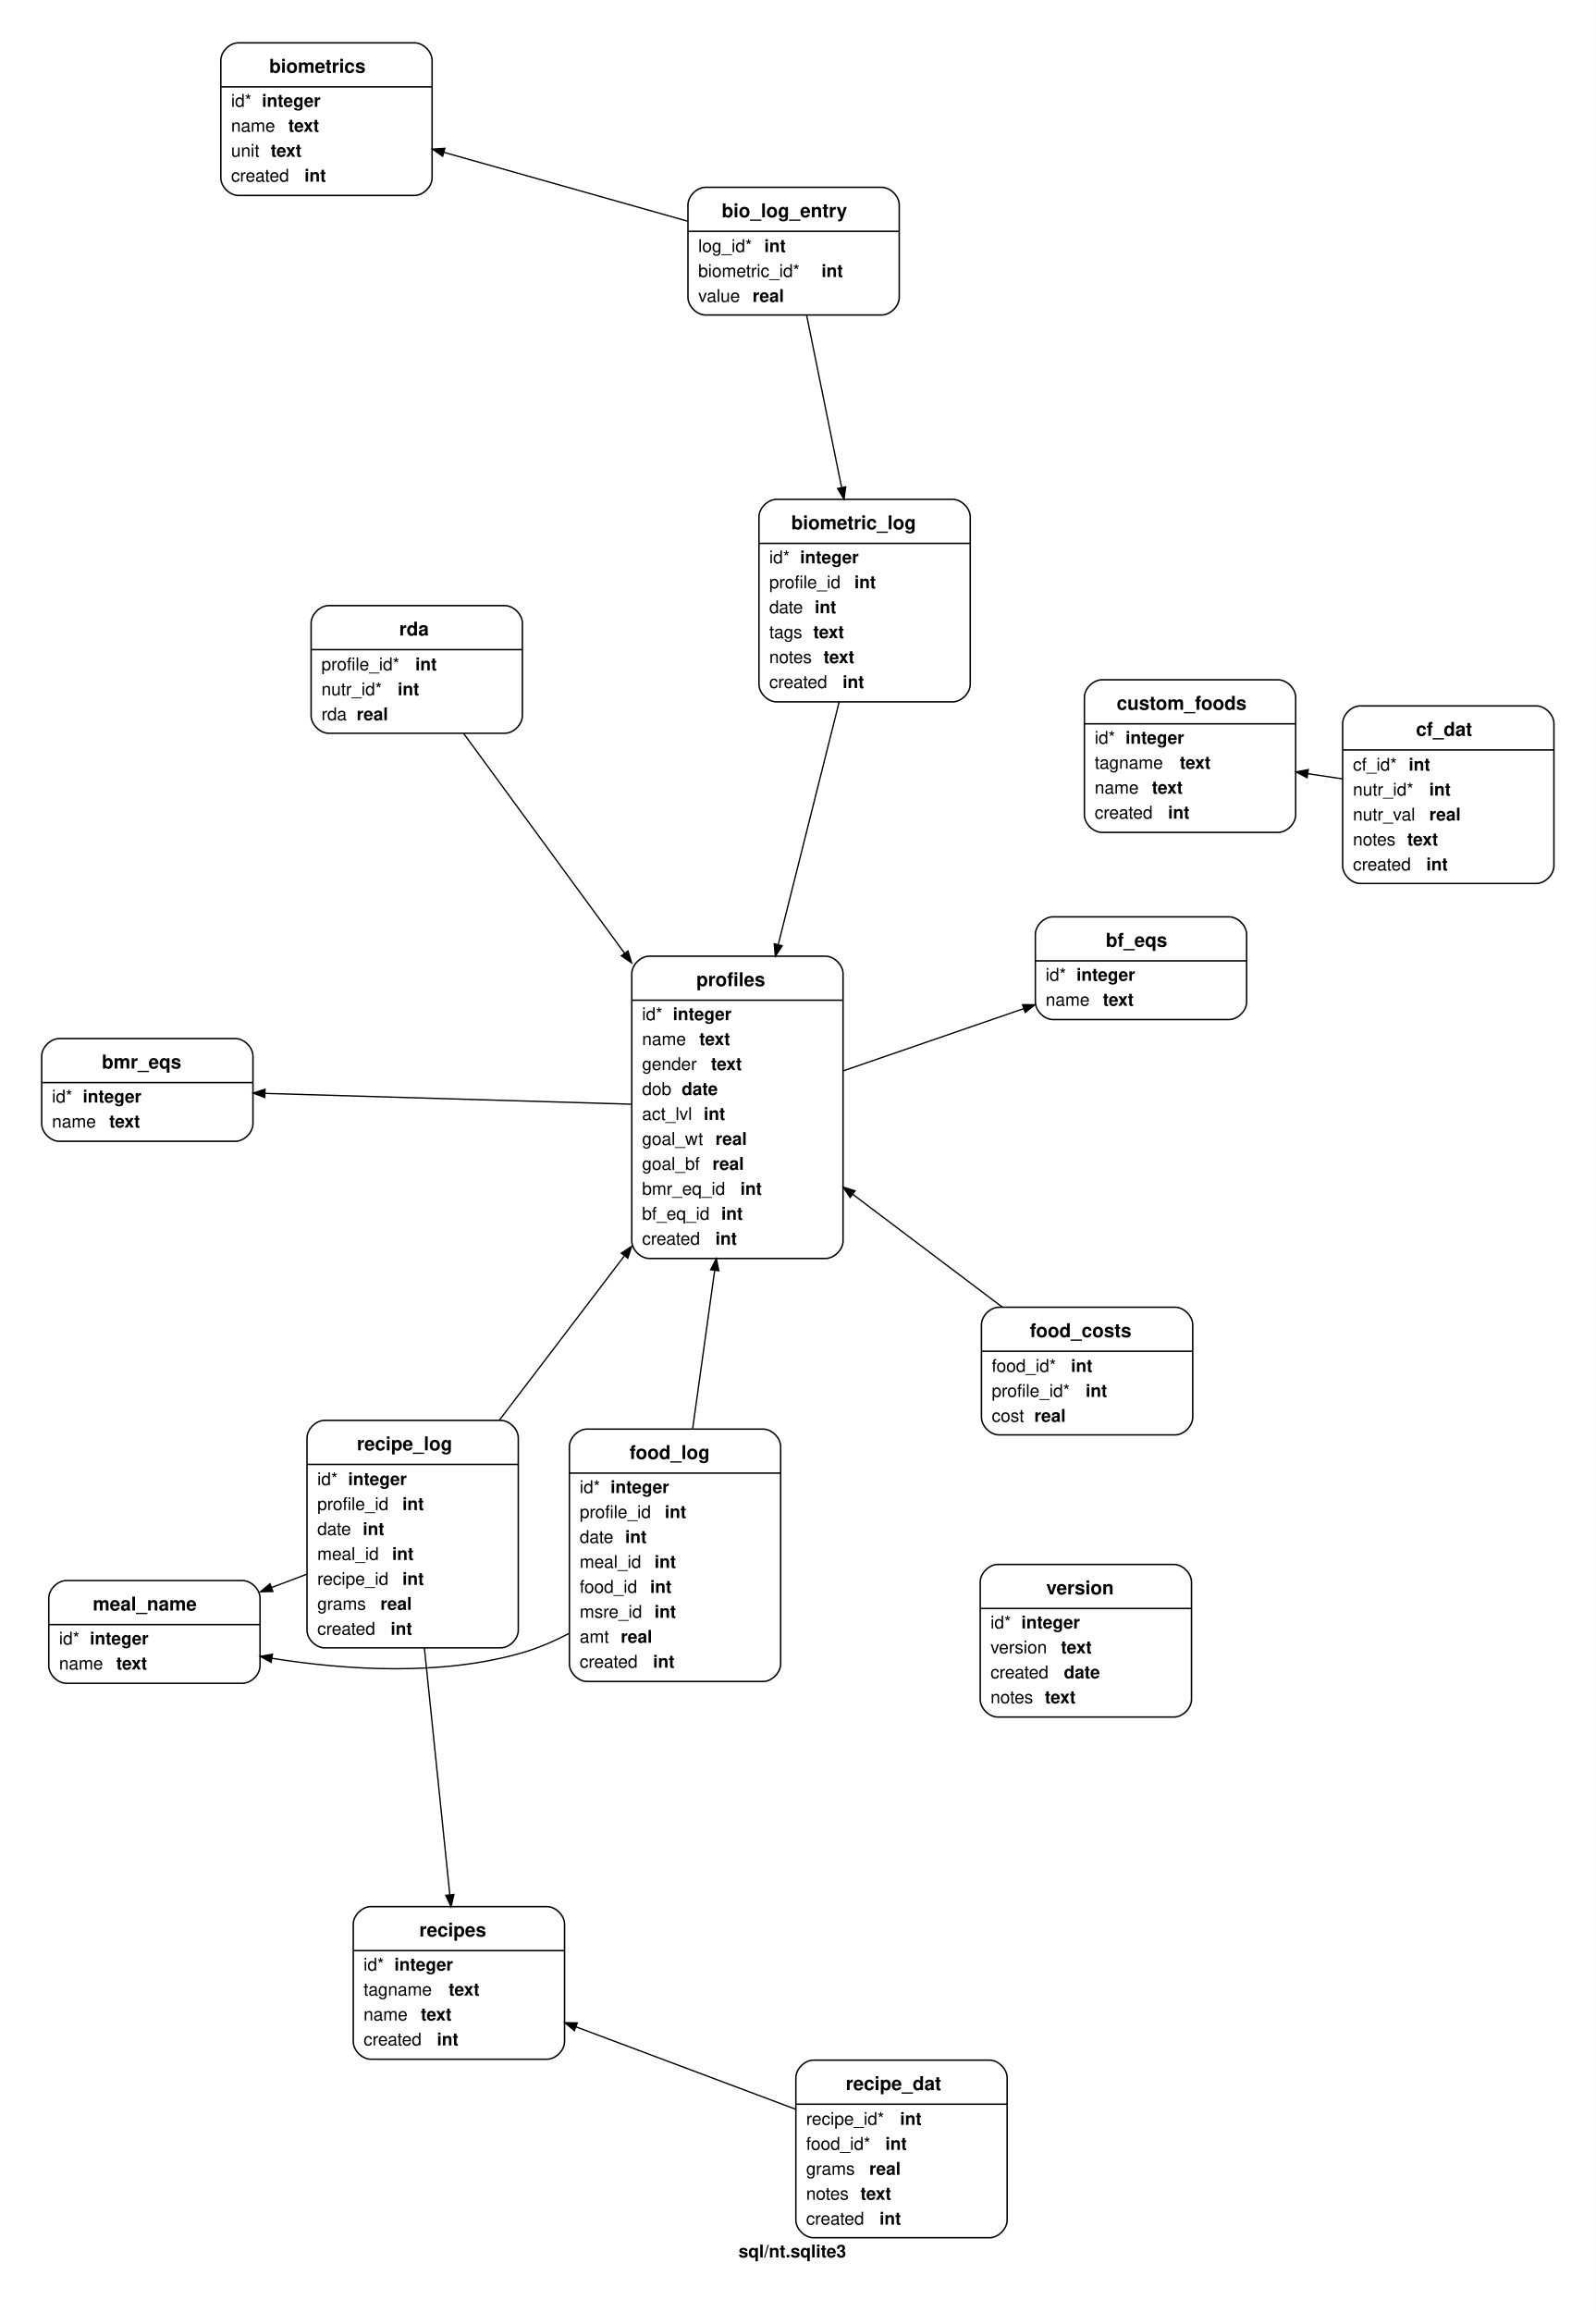
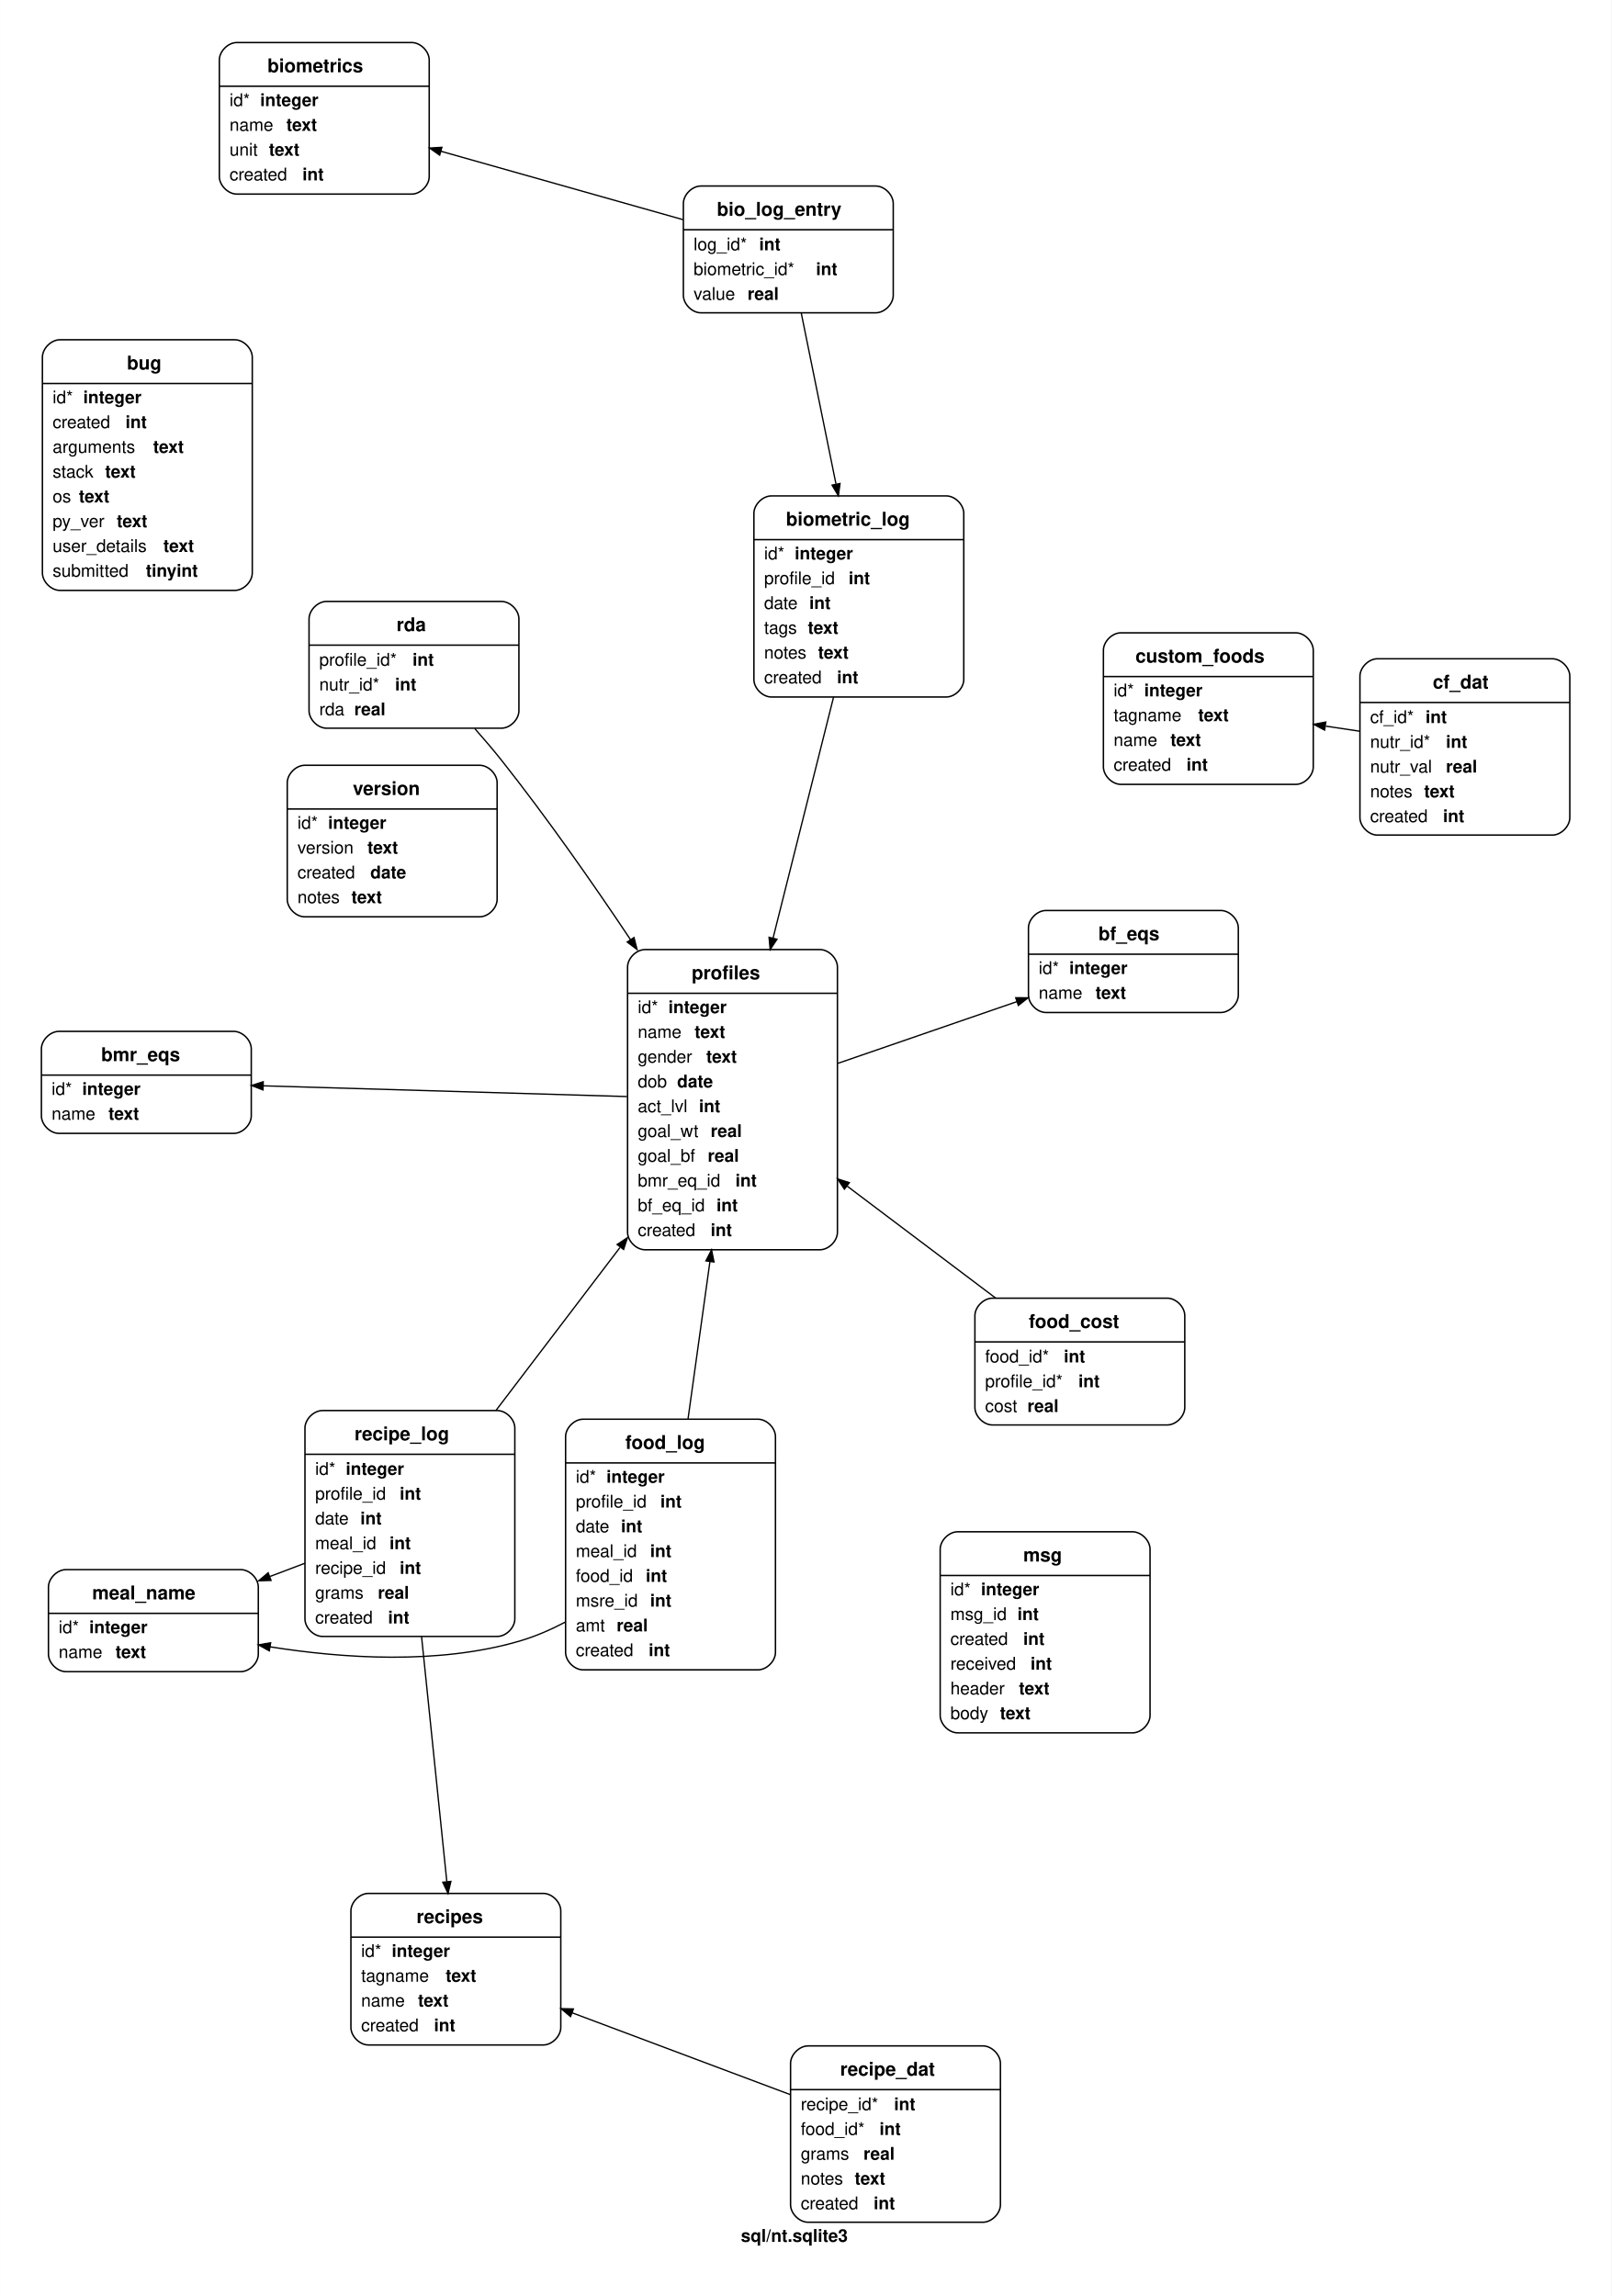
- <svg xmlns="http://www.w3.org/2000/svg" width="1088pt" height="1576pt" viewBox="0.00 0.00 1087.60 1575.60">
+ <svg xmlns="http://www.w3.org/2000/svg" width="1106pt" height="1576pt" viewBox="0.00 0.00 1105.60 1575.60">
  <g id="graph0" class="graph" transform="scale(1 1) rotate(0) translate(28.8 1525.8)">
-     <polygon fill="white" stroke="transparent" points="-28.8,49.8 -28.8,-1525.8 1058.8,-1525.8 1058.8,49.8 -28.8,49.8" />
-     <text text-anchor="start" x="474.5" y="12.6" font-family="Helvetica,sans-Serif" font-weight="bold" font-size="12.00">sql/nt.sqlite3</text>
+     <polygon fill="white" stroke="transparent" points="-28.8,49.8 -28.8,-1525.8 1076.8,-1525.8 1076.8,49.8 -28.8,49.8" />
+     <text text-anchor="start" x="479.5" y="12.6" font-family="Helvetica,sans-Serif" font-weight="bold" font-size="12.00">sql/nt.sqlite3</text>
    <g id="node1" class="node">
-       <path fill="none" stroke="black" d="M651.24,-355.64C651.24,-355.64 771.24,-355.64 771.24,-355.64 777.24,-355.64 783.24,-361.64 783.24,-367.64 783.24,-367.64 783.24,-447.64 783.24,-447.64 783.24,-453.64 777.24,-459.64 771.24,-459.64 771.24,-459.64 651.24,-459.64 651.24,-459.64 645.24,-459.64 639.24,-453.64 639.24,-447.64 639.24,-447.64 639.24,-367.64 639.24,-367.64 639.24,-361.64 645.24,-355.64 651.24,-355.64" />
-       <text text-anchor="start" x="684.24" y="-439.24" font-family="Helvetica,sans-Serif" font-weight="bold" font-size="13.00">version</text>
-       <polyline fill="none" stroke="black" points="639.24,-429.64 783.24,-429.64 " />
-       <text text-anchor="start" x="646.24" y="-416.04" font-family="Helvetica,sans-Serif" font-size="12.00">id* </text>
-       <text text-anchor="start" x="667.24" y="-416.04" font-family="Helvetica,sans-Serif" font-weight="bold" font-size="12.00">integer</text>
-       <text text-anchor="start" x="646.24" y="-399.04" font-family="Helvetica,sans-Serif" font-size="12.00">version </text>
-       <text text-anchor="start" x="694.24" y="-399.04" font-family="Helvetica,sans-Serif" font-weight="bold" font-size="12.00">text</text>
-       <text text-anchor="start" x="646.24" y="-382.04" font-family="Helvetica,sans-Serif" font-size="12.00">created </text>
-       <text text-anchor="start" x="696.24" y="-382.04" font-family="Helvetica,sans-Serif" font-weight="bold" font-size="12.00">date</text>
-       <text text-anchor="start" x="646.24" y="-365.04" font-family="Helvetica,sans-Serif" font-size="12.00">notes </text>
-       <text text-anchor="start" x="683.24" y="-365.04" font-family="Helvetica,sans-Serif" font-weight="bold" font-size="12.00">text</text>
+       <path fill="none" stroke="black" d="M180.24,-896.64C180.24,-896.64 300.24,-896.64 300.24,-896.64 306.24,-896.64 312.24,-902.64 312.24,-908.64 312.24,-908.64 312.24,-988.64 312.24,-988.64 312.24,-994.64 306.24,-1000.64 300.24,-1000.64 300.24,-1000.64 180.24,-1000.64 180.24,-1000.64 174.24,-1000.64 168.24,-994.64 168.24,-988.64 168.24,-988.64 168.24,-908.64 168.24,-908.64 168.24,-902.64 174.24,-896.64 180.24,-896.64" />
+       <text text-anchor="start" x="213.24" y="-980.24" font-family="Helvetica,sans-Serif" font-weight="bold" font-size="13.00">version</text>
+       <polyline fill="none" stroke="black" points="168.24,-970.64 312.24,-970.64 " />
+       <text text-anchor="start" x="175.24" y="-957.04" font-family="Helvetica,sans-Serif" font-size="12.00">id* </text>
+       <text text-anchor="start" x="196.24" y="-957.04" font-family="Helvetica,sans-Serif" font-weight="bold" font-size="12.00">integer</text>
+       <text text-anchor="start" x="175.24" y="-940.04" font-family="Helvetica,sans-Serif" font-size="12.00">version </text>
+       <text text-anchor="start" x="223.24" y="-940.04" font-family="Helvetica,sans-Serif" font-weight="bold" font-size="12.00">text</text>
+       <text text-anchor="start" x="175.24" y="-923.04" font-family="Helvetica,sans-Serif" font-size="12.00">created </text>
+       <text text-anchor="start" x="225.24" y="-923.04" font-family="Helvetica,sans-Serif" font-weight="bold" font-size="12.00">date</text>
+       <text text-anchor="start" x="175.24" y="-906.04" font-family="Helvetica,sans-Serif" font-size="12.00">notes </text>
+       <text text-anchor="start" x="212.24" y="-906.04" font-family="Helvetica,sans-Serif" font-weight="bold" font-size="12.00">text</text>
    </g>
    <g id="node2" class="node">
      <path fill="none" stroke="black" d="M11.55,-748.03C11.55,-748.03 131.55,-748.03 131.55,-748.03 137.55,-748.03 143.55,-754.03 143.55,-760.03 143.55,-760.03 143.55,-806.03 143.55,-806.03 143.55,-812.03 137.55,-818.03 131.55,-818.03 131.55,-818.03 11.55,-818.03 11.55,-818.03 5.55,-818.03 -0.45,-812.03 -0.45,-806.03 -0.45,-806.03 -0.45,-760.03 -0.45,-760.03 -0.45,-754.03 5.55,-748.03 11.55,-748.03" />
      <text text-anchor="start" x="40.55" y="-797.63" font-family="Helvetica,sans-Serif" font-weight="bold" font-size="13.00">bmr_eqs</text>
      <polyline fill="none" stroke="black" points="-0.45,-788.03 143.55,-788.03 " />
      <text text-anchor="start" x="6.55" y="-774.43" font-family="Helvetica,sans-Serif" font-size="12.00">id* </text>
      <text text-anchor="start" x="27.55" y="-774.43" font-family="Helvetica,sans-Serif" font-weight="bold" font-size="12.00">integer</text>
      <text text-anchor="start" x="6.55" y="-757.43" font-family="Helvetica,sans-Serif" font-size="12.00">name </text>
      <text text-anchor="start" x="45.55" y="-757.43" font-family="Helvetica,sans-Serif" font-weight="bold" font-size="12.00">text</text>
    </g>
    <g id="node3" class="node">
      <path fill="none" stroke="black" d="M688.81,-830.99C688.81,-830.99 808.81,-830.99 808.81,-830.99 814.81,-830.99 820.81,-836.99 820.81,-842.99 820.81,-842.99 820.81,-888.99 820.81,-888.99 820.81,-894.99 814.81,-900.99 808.81,-900.99 808.81,-900.99 688.81,-900.99 688.81,-900.99 682.81,-900.99 676.81,-894.99 676.81,-888.99 676.81,-888.99 676.81,-842.99 676.81,-842.99 676.81,-836.99 682.81,-830.99 688.81,-830.99" />
      <text text-anchor="start" x="724.81" y="-880.59" font-family="Helvetica,sans-Serif" font-weight="bold" font-size="13.00">bf_eqs</text>
      <polyline fill="none" stroke="black" points="676.81,-870.99 820.81,-870.99 " />
      <text text-anchor="start" x="683.81" y="-857.39" font-family="Helvetica,sans-Serif" font-size="12.00">id* </text>
      <text text-anchor="start" x="704.81" y="-857.39" font-family="Helvetica,sans-Serif" font-weight="bold" font-size="12.00">integer</text>
      <text text-anchor="start" x="683.81" y="-840.39" font-family="Helvetica,sans-Serif" font-size="12.00">name </text>
      <text text-anchor="start" x="722.81" y="-840.39" font-family="Helvetica,sans-Serif" font-weight="bold" font-size="12.00">text</text>
    </g>
    <g id="node4" class="node">
      <path fill="none" stroke="black" d="M413.74,-668.17C413.74,-668.17 533.74,-668.17 533.74,-668.17 539.74,-668.17 545.74,-674.17 545.74,-680.17 545.74,-680.17 545.74,-862.17 545.74,-862.17 545.74,-868.17 539.74,-874.17 533.74,-874.17 533.74,-874.17 413.74,-874.17 413.74,-874.17 407.74,-874.17 401.74,-868.17 401.74,-862.17 401.74,-862.17 401.74,-680.17 401.74,-680.17 401.74,-674.17 407.74,-668.17 413.74,-668.17" />
      <text text-anchor="start" x="445.74" y="-853.77" font-family="Helvetica,sans-Serif" font-weight="bold" font-size="13.00">profiles</text>
      <polyline fill="none" stroke="black" points="401.74,-844.17 545.74,-844.17 " />
      <text text-anchor="start" x="408.74" y="-830.57" font-family="Helvetica,sans-Serif" font-size="12.00">id* </text>
      <text text-anchor="start" x="429.74" y="-830.57" font-family="Helvetica,sans-Serif" font-weight="bold" font-size="12.00">integer</text>
      <text text-anchor="start" x="408.74" y="-813.57" font-family="Helvetica,sans-Serif" font-size="12.00">name </text>
      <text text-anchor="start" x="447.74" y="-813.57" font-family="Helvetica,sans-Serif" font-weight="bold" font-size="12.00">text</text>
      <text text-anchor="start" x="408.74" y="-796.57" font-family="Helvetica,sans-Serif" font-size="12.00">gender </text>
      <text text-anchor="start" x="455.74" y="-796.57" font-family="Helvetica,sans-Serif" font-weight="bold" font-size="12.00">text</text>
      <text text-anchor="start" x="408.74" y="-779.57" font-family="Helvetica,sans-Serif" font-size="12.00">dob </text>
      <text text-anchor="start" x="435.74" y="-779.57" font-family="Helvetica,sans-Serif" font-weight="bold" font-size="12.00">date</text>
      <text text-anchor="start" x="408.74" y="-762.57" font-family="Helvetica,sans-Serif" font-size="12.00">act_lvl </text>
      <text text-anchor="start" x="450.74" y="-762.57" font-family="Helvetica,sans-Serif" font-weight="bold" font-size="12.00">int</text>
      <text text-anchor="start" x="408.74" y="-745.57" font-family="Helvetica,sans-Serif" font-size="12.00">goal_wt </text>
      <text text-anchor="start" x="458.74" y="-745.57" font-family="Helvetica,sans-Serif" font-weight="bold" font-size="12.00">real</text>
      <text text-anchor="start" x="408.74" y="-728.57" font-family="Helvetica,sans-Serif" font-size="12.00">goal_bf </text>
      <text text-anchor="start" x="456.74" y="-728.57" font-family="Helvetica,sans-Serif" font-weight="bold" font-size="12.00">real</text>
      <text text-anchor="start" x="408.74" y="-711.57" font-family="Helvetica,sans-Serif" font-size="12.00">bmr_eq_id </text>
      <text text-anchor="start" x="475.74" y="-711.57" font-family="Helvetica,sans-Serif" font-weight="bold" font-size="12.00">int</text>
      <text text-anchor="start" x="408.74" y="-694.57" font-family="Helvetica,sans-Serif" font-size="12.00">bf_eq_id </text>
      <text text-anchor="start" x="462.74" y="-694.57" font-family="Helvetica,sans-Serif" font-weight="bold" font-size="12.00">int</text>
      <text text-anchor="start" x="408.74" y="-677.57" font-family="Helvetica,sans-Serif" font-size="12.00">created </text>
      <text text-anchor="start" x="458.74" y="-677.57" font-family="Helvetica,sans-Serif" font-weight="bold" font-size="12.00">int</text>
    </g>
    <g id="edge2" class="edge">
      <path fill="none" stroke="black" stroke-width="0.9" d="M401.37,-773.3C331.14,-775.37 224.78,-778.51 151.95,-780.66" />
      <polygon fill="black" stroke="black" stroke-width="0.9" points="151.59,-777.86 143.68,-780.9 151.76,-783.46 151.59,-777.86" />
    </g>
    <g id="edge1" class="edge">
      <path fill="none" stroke="black" stroke-width="0.9" d="M546.01,-796.08C583.76,-809.1 630.06,-825.06 668.88,-838.44" />
      <polygon fill="black" stroke="black" stroke-width="0.9" points="668.07,-841.12 676.54,-841.08 669.89,-835.83 668.07,-841.12" />
    </g>
    <g id="node5" class="node">
      <path fill="none" stroke="black" d="M133.64,-1392.61C133.64,-1392.61 253.64,-1392.61 253.64,-1392.61 259.64,-1392.61 265.64,-1398.61 265.64,-1404.61 265.64,-1404.61 265.64,-1484.61 265.64,-1484.61 265.64,-1490.61 259.64,-1496.61 253.64,-1496.61 253.64,-1496.61 133.64,-1496.61 133.64,-1496.61 127.64,-1496.61 121.64,-1490.61 121.64,-1484.61 121.64,-1484.61 121.64,-1404.61 121.64,-1404.61 121.64,-1398.61 127.64,-1392.61 133.64,-1392.61" />
      <text text-anchor="start" x="154.64" y="-1476.21" font-family="Helvetica,sans-Serif" font-weight="bold" font-size="13.00">biometrics</text>
      <polyline fill="none" stroke="black" points="121.64,-1466.61 265.64,-1466.61 " />
      <text text-anchor="start" x="128.64" y="-1453.01" font-family="Helvetica,sans-Serif" font-size="12.00">id* </text>
      <text text-anchor="start" x="149.64" y="-1453.01" font-family="Helvetica,sans-Serif" font-weight="bold" font-size="12.00">integer</text>
      <text text-anchor="start" x="128.64" y="-1436.01" font-family="Helvetica,sans-Serif" font-size="12.00">name </text>
      <text text-anchor="start" x="167.64" y="-1436.01" font-family="Helvetica,sans-Serif" font-weight="bold" font-size="12.00">text</text>
      <text text-anchor="start" x="128.64" y="-1419.01" font-family="Helvetica,sans-Serif" font-size="12.00">unit </text>
      <text text-anchor="start" x="155.64" y="-1419.01" font-family="Helvetica,sans-Serif" font-weight="bold" font-size="12.00">text</text>
      <text text-anchor="start" x="128.64" y="-1402.01" font-family="Helvetica,sans-Serif" font-size="12.00">created </text>
      <text text-anchor="start" x="178.64" y="-1402.01" font-family="Helvetica,sans-Serif" font-weight="bold" font-size="12.00">int</text>
    </g>
    <g id="node6" class="node">
      <path fill="none" stroke="black" d="M500.43,-1047.49C500.43,-1047.49 620.43,-1047.49 620.43,-1047.49 626.43,-1047.49 632.43,-1053.49 632.43,-1059.49 632.43,-1059.49 632.43,-1173.49 632.43,-1173.49 632.43,-1179.49 626.43,-1185.49 620.43,-1185.49 620.43,-1185.49 500.43,-1185.49 500.43,-1185.49 494.43,-1185.49 488.43,-1179.49 488.43,-1173.49 488.43,-1173.49 488.43,-1059.49 488.43,-1059.49 488.43,-1053.49 494.43,-1047.49 500.43,-1047.49" />
      <text text-anchor="start" x="510.43" y="-1165.09" font-family="Helvetica,sans-Serif" font-weight="bold" font-size="13.00">biometric_log</text>
      <polyline fill="none" stroke="black" points="488.43,-1155.49 632.43,-1155.49 " />
      <text text-anchor="start" x="495.43" y="-1141.89" font-family="Helvetica,sans-Serif" font-size="12.00">id* </text>
      <text text-anchor="start" x="516.43" y="-1141.89" font-family="Helvetica,sans-Serif" font-weight="bold" font-size="12.00">integer</text>
      <text text-anchor="start" x="495.43" y="-1124.89" font-family="Helvetica,sans-Serif" font-size="12.00">profile_id </text>
      <text text-anchor="start" x="553.43" y="-1124.89" font-family="Helvetica,sans-Serif" font-weight="bold" font-size="12.00">int</text>
      <text text-anchor="start" x="495.43" y="-1107.89" font-family="Helvetica,sans-Serif" font-size="12.00">date </text>
      <text text-anchor="start" x="526.43" y="-1107.89" font-family="Helvetica,sans-Serif" font-weight="bold" font-size="12.00">int</text>
      <text text-anchor="start" x="495.43" y="-1090.89" font-family="Helvetica,sans-Serif" font-size="12.00">tags </text>
      <text text-anchor="start" x="525.43" y="-1090.89" font-family="Helvetica,sans-Serif" font-weight="bold" font-size="12.00">text</text>
      <text text-anchor="start" x="495.43" y="-1073.89" font-family="Helvetica,sans-Serif" font-size="12.00">notes </text>
      <text text-anchor="start" x="532.43" y="-1073.89" font-family="Helvetica,sans-Serif" font-weight="bold" font-size="12.00">text</text>
      <text text-anchor="start" x="495.43" y="-1056.89" font-family="Helvetica,sans-Serif" font-size="12.00">created </text>
      <text text-anchor="start" x="545.43" y="-1056.89" font-family="Helvetica,sans-Serif" font-weight="bold" font-size="12.00">int</text>
    </g>
    <g id="edge3" class="edge">
      <path fill="none" stroke="black" stroke-width="0.9" d="M543.09,-1047.44C531.22,-1000.16 515.23,-936.45 501.59,-882.11" />
      <polygon fill="black" stroke="black" stroke-width="0.9" points="504.26,-881.25 499.59,-874.17 498.83,-882.61 504.26,-881.25" />
    </g>
    <g id="node7" class="node">
      <path fill="none" stroke="black" d="M452.04,-1311.14C452.04,-1311.14 572.04,-1311.14 572.04,-1311.14 578.04,-1311.14 584.04,-1317.14 584.04,-1323.14 584.04,-1323.14 584.04,-1386.14 584.04,-1386.14 584.04,-1392.14 578.04,-1398.14 572.04,-1398.14 572.04,-1398.14 452.04,-1398.14 452.04,-1398.14 446.04,-1398.14 440.04,-1392.14 440.04,-1386.14 440.04,-1386.14 440.04,-1323.14 440.04,-1323.14 440.04,-1317.14 446.04,-1311.14 452.04,-1311.14" />
      <text text-anchor="start" x="463.04" y="-1377.74" font-family="Helvetica,sans-Serif" font-weight="bold" font-size="13.00">bio_log_entry</text>
      <polyline fill="none" stroke="black" points="440.04,-1368.14 584.04,-1368.14 " />
      <text text-anchor="start" x="447.04" y="-1354.04" font-family="Helvetica,sans-Serif" font-size="12.00">log_id* </text>
      <text text-anchor="start" x="492.04" y="-1354.04" font-family="Helvetica,sans-Serif" font-weight="bold" font-size="12.00">int</text>
      <text text-anchor="start" x="447.04" y="-1337.04" font-family="Helvetica,sans-Serif" font-size="12.00">biometric_id* </text>
      <text text-anchor="start" x="531.04" y="-1337.04" font-family="Helvetica,sans-Serif" font-weight="bold" font-size="12.00">int</text>
      <text text-anchor="start" x="447.04" y="-1320.04" font-family="Helvetica,sans-Serif" font-size="12.00">value </text>
      <text text-anchor="start" x="484.04" y="-1320.04" font-family="Helvetica,sans-Serif" font-weight="bold" font-size="12.00">real</text>
    </g>
    <g id="edge4" class="edge">
      <path fill="none" stroke="black" stroke-width="0.9" d="M439.79,-1375.06C390.31,-1389.04 324.67,-1407.59 273.62,-1422.01" />
      <polygon fill="black" stroke="black" stroke-width="0.9" points="272.82,-1419.33 265.88,-1424.2 274.34,-1424.72 272.82,-1419.33" />
    </g>
    <g id="edge5" class="edge">
      <path fill="none" stroke="black" stroke-width="0.9" d="M520.92,-1310.96C527.56,-1278.24 536.83,-1232.62 544.72,-1193.78" />
      <polygon fill="black" stroke="black" stroke-width="0.9" points="547.53,-1194.01 546.38,-1185.61 542.05,-1192.89 547.53,-1194.01" />
    </g>
    <g id="node8" class="node">
      <path fill="none" stroke="black" d="M223.92,-122.47C223.92,-122.47 343.92,-122.47 343.92,-122.47 349.92,-122.47 355.92,-128.47 355.92,-134.47 355.92,-134.47 355.92,-214.47 355.92,-214.47 355.92,-220.47 349.92,-226.47 343.92,-226.47 343.92,-226.47 223.92,-226.47 223.92,-226.47 217.92,-226.47 211.92,-220.47 211.92,-214.47 211.92,-214.47 211.92,-134.47 211.92,-134.47 211.92,-128.47 217.92,-122.47 223.92,-122.47" />
      <text text-anchor="start" x="256.92" y="-206.07" font-family="Helvetica,sans-Serif" font-weight="bold" font-size="13.00">recipes</text>
      <polyline fill="none" stroke="black" points="211.92,-196.47 355.92,-196.47 " />
      <text text-anchor="start" x="218.92" y="-182.87" font-family="Helvetica,sans-Serif" font-size="12.00">id* </text>
      <text text-anchor="start" x="239.92" y="-182.87" font-family="Helvetica,sans-Serif" font-weight="bold" font-size="12.00">integer</text>
      <text text-anchor="start" x="218.92" y="-165.87" font-family="Helvetica,sans-Serif" font-size="12.00">tagname </text>
      <text text-anchor="start" x="276.92" y="-165.87" font-family="Helvetica,sans-Serif" font-weight="bold" font-size="12.00">text</text>
      <text text-anchor="start" x="218.92" y="-148.87" font-family="Helvetica,sans-Serif" font-size="12.00">name </text>
      <text text-anchor="start" x="257.92" y="-148.87" font-family="Helvetica,sans-Serif" font-weight="bold" font-size="12.00">text</text>
      <text text-anchor="start" x="218.92" y="-131.87" font-family="Helvetica,sans-Serif" font-size="12.00">created </text>
      <text text-anchor="start" x="268.92" y="-131.87" font-family="Helvetica,sans-Serif" font-weight="bold" font-size="12.00">int</text>
    </g>
    <g id="node9" class="node">
      <path fill="none" stroke="black" d="M525.58,-0.82C525.58,-0.82 645.58,-0.82 645.58,-0.82 651.58,-0.82 657.58,-6.82 657.58,-12.82 657.58,-12.82 657.58,-109.82 657.58,-109.82 657.58,-115.82 651.58,-121.82 645.58,-121.82 645.58,-121.82 525.58,-121.82 525.58,-121.82 519.58,-121.82 513.58,-115.82 513.58,-109.82 513.58,-109.82 513.58,-12.82 513.58,-12.82 513.58,-6.82 519.58,-0.82 525.58,-0.82" />
      <text text-anchor="start" x="547.58" y="-101.42" font-family="Helvetica,sans-Serif" font-weight="bold" font-size="13.00">recipe_dat</text>
      <polyline fill="none" stroke="black" points="513.58,-91.82 657.58,-91.82 " />
      <text text-anchor="start" x="520.58" y="-77.72" font-family="Helvetica,sans-Serif" font-size="12.00">recipe_id* </text>
      <text text-anchor="start" x="584.58" y="-77.72" font-family="Helvetica,sans-Serif" font-weight="bold" font-size="12.00">int</text>
      <text text-anchor="start" x="520.58" y="-60.72" font-family="Helvetica,sans-Serif" font-size="12.00">food_id* </text>
      <text text-anchor="start" x="574.58" y="-60.72" font-family="Helvetica,sans-Serif" font-weight="bold" font-size="12.00">int</text>
      <text text-anchor="start" x="520.58" y="-43.72" font-family="Helvetica,sans-Serif" font-size="12.00">grams </text>
      <text text-anchor="start" x="563.58" y="-43.72" font-family="Helvetica,sans-Serif" font-weight="bold" font-size="12.00">real</text>
      <text text-anchor="start" x="520.58" y="-26.72" font-family="Helvetica,sans-Serif" font-size="12.00">notes </text>
      <text text-anchor="start" x="557.58" y="-26.72" font-family="Helvetica,sans-Serif" font-weight="bold" font-size="12.00">text</text>
      <text text-anchor="start" x="520.58" y="-9.72" font-family="Helvetica,sans-Serif" font-size="12.00">created </text>
      <text text-anchor="start" x="570.58" y="-9.72" font-family="Helvetica,sans-Serif" font-weight="bold" font-size="12.00">int</text>
    </g>
    <g id="edge6" class="edge">
      <path fill="none" stroke="black" stroke-width="0.9" d="M513.32,-88.42C468.25,-105.33 410.18,-127.11 363.75,-144.52" />
      <polygon fill="black" stroke="black" stroke-width="0.9" points="362.61,-141.96 356.11,-147.39 364.58,-147.2 362.61,-141.96" />
    </g>
    <g id="node10" class="node">
-       <path fill="none" stroke="black" d="M722.24,-958.53C722.24,-958.53 842.24,-958.53 842.24,-958.53 848.24,-958.53 854.24,-964.53 854.24,-970.53 854.24,-970.53 854.24,-1050.53 854.24,-1050.53 854.24,-1056.53 848.24,-1062.53 842.24,-1062.53 842.24,-1062.53 722.24,-1062.53 722.24,-1062.53 716.24,-1062.53 710.24,-1056.53 710.24,-1050.53 710.24,-1050.53 710.24,-970.53 710.24,-970.53 710.24,-964.53 716.24,-958.53 722.24,-958.53" />
-       <text text-anchor="start" x="732.24" y="-1042.13" font-family="Helvetica,sans-Serif" font-weight="bold" font-size="13.00">custom_foods</text>
-       <polyline fill="none" stroke="black" points="710.24,-1032.53 854.24,-1032.53 " />
-       <text text-anchor="start" x="717.24" y="-1018.93" font-family="Helvetica,sans-Serif" font-size="12.00">id* </text>
-       <text text-anchor="start" x="738.24" y="-1018.93" font-family="Helvetica,sans-Serif" font-weight="bold" font-size="12.00">integer</text>
-       <text text-anchor="start" x="717.24" y="-1001.93" font-family="Helvetica,sans-Serif" font-size="12.00">tagname </text>
-       <text text-anchor="start" x="775.24" y="-1001.93" font-family="Helvetica,sans-Serif" font-weight="bold" font-size="12.00">text</text>
-       <text text-anchor="start" x="717.24" y="-984.93" font-family="Helvetica,sans-Serif" font-size="12.00">name </text>
-       <text text-anchor="start" x="756.24" y="-984.93" font-family="Helvetica,sans-Serif" font-weight="bold" font-size="12.00">text</text>
-       <text text-anchor="start" x="717.24" y="-967.93" font-family="Helvetica,sans-Serif" font-size="12.00">created </text>
-       <text text-anchor="start" x="767.24" y="-967.93" font-family="Helvetica,sans-Serif" font-weight="bold" font-size="12.00">int</text>
+       <path fill="none" stroke="black" d="M740.24,-987.53C740.24,-987.53 860.24,-987.53 860.24,-987.53 866.24,-987.53 872.24,-993.53 872.24,-999.53 872.24,-999.53 872.24,-1079.53 872.24,-1079.53 872.24,-1085.53 866.24,-1091.53 860.24,-1091.53 860.24,-1091.53 740.24,-1091.53 740.24,-1091.53 734.24,-1091.53 728.24,-1085.53 728.24,-1079.53 728.24,-1079.53 728.24,-999.53 728.24,-999.53 728.24,-993.53 734.24,-987.53 740.24,-987.53" />
+       <text text-anchor="start" x="750.24" y="-1071.13" font-family="Helvetica,sans-Serif" font-weight="bold" font-size="13.00">custom_foods</text>
+       <polyline fill="none" stroke="black" points="728.24,-1061.53 872.24,-1061.53 " />
+       <text text-anchor="start" x="735.24" y="-1047.93" font-family="Helvetica,sans-Serif" font-size="12.00">id* </text>
+       <text text-anchor="start" x="756.24" y="-1047.93" font-family="Helvetica,sans-Serif" font-weight="bold" font-size="12.00">integer</text>
+       <text text-anchor="start" x="735.24" y="-1030.93" font-family="Helvetica,sans-Serif" font-size="12.00">tagname </text>
+       <text text-anchor="start" x="793.24" y="-1030.93" font-family="Helvetica,sans-Serif" font-weight="bold" font-size="12.00">text</text>
+       <text text-anchor="start" x="735.24" y="-1013.93" font-family="Helvetica,sans-Serif" font-size="12.00">name </text>
+       <text text-anchor="start" x="774.24" y="-1013.93" font-family="Helvetica,sans-Serif" font-weight="bold" font-size="12.00">text</text>
+       <text text-anchor="start" x="735.24" y="-996.93" font-family="Helvetica,sans-Serif" font-size="12.00">created </text>
+       <text text-anchor="start" x="785.24" y="-996.93" font-family="Helvetica,sans-Serif" font-weight="bold" font-size="12.00">int</text>
    </g>
    <g id="node11" class="node">
-       <path fill="none" stroke="black" d="M898.26,-923.73C898.26,-923.73 1018.26,-923.73 1018.26,-923.73 1024.26,-923.73 1030.26,-929.73 1030.26,-935.73 1030.26,-935.73 1030.26,-1032.73 1030.26,-1032.73 1030.26,-1038.73 1024.26,-1044.73 1018.26,-1044.73 1018.26,-1044.73 898.26,-1044.73 898.26,-1044.73 892.26,-1044.73 886.26,-1038.73 886.26,-1032.73 886.26,-1032.73 886.26,-935.73 886.26,-935.73 886.26,-929.73 892.26,-923.73 898.26,-923.73" />
-       <text text-anchor="start" x="936.26" y="-1024.33" font-family="Helvetica,sans-Serif" font-weight="bold" font-size="13.00">cf_dat</text>
-       <polyline fill="none" stroke="black" points="886.26,-1014.73 1030.26,-1014.73 " />
-       <text text-anchor="start" x="893.26" y="-1000.63" font-family="Helvetica,sans-Serif" font-size="12.00">cf_id* </text>
-       <text text-anchor="start" x="931.26" y="-1000.63" font-family="Helvetica,sans-Serif" font-weight="bold" font-size="12.00">int</text>
-       <text text-anchor="start" x="893.26" y="-983.63" font-family="Helvetica,sans-Serif" font-size="12.00">nutr_id* </text>
-       <text text-anchor="start" x="945.26" y="-983.63" font-family="Helvetica,sans-Serif" font-weight="bold" font-size="12.00">int</text>
-       <text text-anchor="start" x="893.26" y="-966.63" font-family="Helvetica,sans-Serif" font-size="12.00">nutr_val </text>
-       <text text-anchor="start" x="945.26" y="-966.63" font-family="Helvetica,sans-Serif" font-weight="bold" font-size="12.00">real</text>
-       <text text-anchor="start" x="893.26" y="-949.63" font-family="Helvetica,sans-Serif" font-size="12.00">notes </text>
-       <text text-anchor="start" x="930.26" y="-949.63" font-family="Helvetica,sans-Serif" font-weight="bold" font-size="12.00">text</text>
-       <text text-anchor="start" x="893.26" y="-932.63" font-family="Helvetica,sans-Serif" font-size="12.00">created </text>
-       <text text-anchor="start" x="943.26" y="-932.63" font-family="Helvetica,sans-Serif" font-weight="bold" font-size="12.00">int</text>
+       <path fill="none" stroke="black" d="M916.26,-952.73C916.26,-952.73 1036.26,-952.73 1036.26,-952.73 1042.26,-952.73 1048.26,-958.73 1048.26,-964.73 1048.26,-964.73 1048.26,-1061.73 1048.26,-1061.73 1048.26,-1067.73 1042.26,-1073.73 1036.26,-1073.73 1036.26,-1073.73 916.26,-1073.73 916.26,-1073.73 910.26,-1073.73 904.26,-1067.73 904.26,-1061.73 904.26,-1061.73 904.26,-964.73 904.26,-964.73 904.26,-958.73 910.26,-952.73 916.26,-952.73" />
+       <text text-anchor="start" x="954.26" y="-1053.33" font-family="Helvetica,sans-Serif" font-weight="bold" font-size="13.00">cf_dat</text>
+       <polyline fill="none" stroke="black" points="904.26,-1043.73 1048.26,-1043.73 " />
+       <text text-anchor="start" x="911.26" y="-1029.63" font-family="Helvetica,sans-Serif" font-size="12.00">cf_id* </text>
+       <text text-anchor="start" x="949.26" y="-1029.63" font-family="Helvetica,sans-Serif" font-weight="bold" font-size="12.00">int</text>
+       <text text-anchor="start" x="911.26" y="-1012.63" font-family="Helvetica,sans-Serif" font-size="12.00">nutr_id* </text>
+       <text text-anchor="start" x="963.26" y="-1012.63" font-family="Helvetica,sans-Serif" font-weight="bold" font-size="12.00">int</text>
+       <text text-anchor="start" x="911.26" y="-995.63" font-family="Helvetica,sans-Serif" font-size="12.00">nutr_val </text>
+       <text text-anchor="start" x="963.26" y="-995.63" font-family="Helvetica,sans-Serif" font-weight="bold" font-size="12.00">real</text>
+       <text text-anchor="start" x="911.26" y="-978.63" font-family="Helvetica,sans-Serif" font-size="12.00">notes </text>
+       <text text-anchor="start" x="948.26" y="-978.63" font-family="Helvetica,sans-Serif" font-weight="bold" font-size="12.00">text</text>
+       <text text-anchor="start" x="911.26" y="-961.63" font-family="Helvetica,sans-Serif" font-size="12.00">created </text>
+       <text text-anchor="start" x="961.26" y="-961.63" font-family="Helvetica,sans-Serif" font-weight="bold" font-size="12.00">int</text>
    </g>
    <g id="edge7" class="edge">
-       <path fill="none" stroke="black" stroke-width="0.9" d="M886.16,-995C878.49,-996.15 870.65,-997.32 862.89,-998.48" />
-       <polygon fill="black" stroke="black" stroke-width="0.9" points="862.02,-995.78 854.52,-999.73 862.84,-1001.32 862.02,-995.78" />
+       <path fill="none" stroke="black" stroke-width="0.9" d="M904.16,-1024C896.49,-1025.15 888.65,-1026.32 880.89,-1027.48" />
+       <polygon fill="black" stroke="black" stroke-width="0.9" points="880.02,-1024.78 872.52,-1028.73 880.84,-1030.32 880.02,-1024.78" />
    </g>
    <g id="node12" class="node">
      <path fill="none" stroke="black" d="M16.38,-378.66C16.38,-378.66 136.38,-378.66 136.38,-378.66 142.38,-378.66 148.38,-384.66 148.38,-390.66 148.38,-390.66 148.38,-436.66 148.38,-436.66 148.38,-442.66 142.38,-448.66 136.38,-448.66 136.38,-448.66 16.38,-448.66 16.38,-448.66 10.38,-448.66 4.38,-442.66 4.38,-436.66 4.38,-436.66 4.38,-390.66 4.38,-390.66 4.38,-384.66 10.38,-378.66 16.38,-378.66" />
      <text text-anchor="start" x="34.38" y="-428.26" font-family="Helvetica,sans-Serif" font-weight="bold" font-size="13.00">meal_name</text>
      <polyline fill="none" stroke="black" points="4.38,-418.66 148.38,-418.66 " />
      <text text-anchor="start" x="11.38" y="-405.06" font-family="Helvetica,sans-Serif" font-size="12.00">id* </text>
      <text text-anchor="start" x="32.38" y="-405.06" font-family="Helvetica,sans-Serif" font-weight="bold" font-size="12.00">integer</text>
      <text text-anchor="start" x="11.38" y="-388.06" font-family="Helvetica,sans-Serif" font-size="12.00">name </text>
      <text text-anchor="start" x="50.38" y="-388.06" font-family="Helvetica,sans-Serif" font-weight="bold" font-size="12.00">text</text>
    </g>
    <g id="node13" class="node">
      <path fill="none" stroke="black" d="M371.22,-379.89C371.22,-379.89 491.22,-379.89 491.22,-379.89 497.22,-379.89 503.22,-385.89 503.22,-391.89 503.22,-391.89 503.22,-539.89 503.22,-539.89 503.22,-545.89 497.22,-551.89 491.22,-551.89 491.22,-551.89 371.22,-551.89 371.22,-551.89 365.22,-551.89 359.22,-545.89 359.22,-539.89 359.22,-539.89 359.22,-391.89 359.22,-391.89 359.22,-385.89 365.22,-379.89 371.22,-379.89" />
      <text text-anchor="start" x="400.22" y="-531.49" font-family="Helvetica,sans-Serif" font-weight="bold" font-size="13.00">food_log</text>
      <polyline fill="none" stroke="black" points="359.22,-521.89 503.22,-521.89 " />
      <text text-anchor="start" x="366.22" y="-508.29" font-family="Helvetica,sans-Serif" font-size="12.00">id* </text>
      <text text-anchor="start" x="387.22" y="-508.29" font-family="Helvetica,sans-Serif" font-weight="bold" font-size="12.00">integer</text>
      <text text-anchor="start" x="366.22" y="-491.29" font-family="Helvetica,sans-Serif" font-size="12.00">profile_id </text>
      <text text-anchor="start" x="424.22" y="-491.29" font-family="Helvetica,sans-Serif" font-weight="bold" font-size="12.00">int</text>
      <text text-anchor="start" x="366.22" y="-474.29" font-family="Helvetica,sans-Serif" font-size="12.00">date </text>
      <text text-anchor="start" x="397.22" y="-474.29" font-family="Helvetica,sans-Serif" font-weight="bold" font-size="12.00">int</text>
      <text text-anchor="start" x="366.22" y="-457.29" font-family="Helvetica,sans-Serif" font-size="12.00">meal_id </text>
      <text text-anchor="start" x="417.22" y="-457.29" font-family="Helvetica,sans-Serif" font-weight="bold" font-size="12.00">int</text>
      <text text-anchor="start" x="366.22" y="-440.29" font-family="Helvetica,sans-Serif" font-size="12.00">food_id </text>
      <text text-anchor="start" x="414.22" y="-440.29" font-family="Helvetica,sans-Serif" font-weight="bold" font-size="12.00">int</text>
      <text text-anchor="start" x="366.22" y="-423.29" font-family="Helvetica,sans-Serif" font-size="12.00">msre_id </text>
      <text text-anchor="start" x="417.22" y="-423.29" font-family="Helvetica,sans-Serif" font-weight="bold" font-size="12.00">int</text>
      <text text-anchor="start" x="366.22" y="-406.29" font-family="Helvetica,sans-Serif" font-size="12.00">amt </text>
      <text text-anchor="start" x="394.22" y="-406.29" font-family="Helvetica,sans-Serif" font-weight="bold" font-size="12.00">real</text>
      <text text-anchor="start" x="366.22" y="-389.29" font-family="Helvetica,sans-Serif" font-size="12.00">created </text>
      <text text-anchor="start" x="416.22" y="-389.29" font-family="Helvetica,sans-Serif" font-weight="bold" font-size="12.00">int</text>
    </g>
    <g id="edge9" class="edge">
      <path fill="none" stroke="black" stroke-width="0.9" d="M443.24,-552.15C447.9,-585.67 453.31,-624.5 458.26,-660.07" />
      <polygon fill="black" stroke="black" stroke-width="0.9" points="455.5,-660.54 459.38,-668.08 461.05,-659.77 455.5,-660.54" />
    </g>
    <g id="edge8" class="edge">
      <path fill="none" stroke="black" stroke-width="0.9" d="M358.99,-412.65C348.86,-407.33 338.25,-402.74 327.59,-399.62 271.98,-383.36 206.54,-387.72 156.4,-395.7" />
      <polygon fill="black" stroke="black" stroke-width="0.9" points="155.93,-392.94 148.49,-397.01 156.84,-398.46 155.93,-392.94" />
    </g>
    <g id="node14" class="node">
      <path fill="none" stroke="black" d="M192.39,-402.82C192.39,-402.82 312.39,-402.82 312.39,-402.82 318.39,-402.82 324.39,-408.82 324.39,-414.82 324.39,-414.82 324.39,-545.82 324.39,-545.82 324.39,-551.82 318.39,-557.82 312.39,-557.82 312.39,-557.82 192.39,-557.82 192.39,-557.82 186.39,-557.82 180.39,-551.82 180.39,-545.82 180.39,-545.82 180.39,-414.82 180.39,-414.82 180.39,-408.82 186.39,-402.82 192.39,-402.82" />
      <text text-anchor="start" x="214.39" y="-537.42" font-family="Helvetica,sans-Serif" font-weight="bold" font-size="13.00">recipe_log</text>
      <polyline fill="none" stroke="black" points="180.39,-527.82 324.39,-527.82 " />
      <text text-anchor="start" x="187.39" y="-513.72" font-family="Helvetica,sans-Serif" font-size="12.00">id* </text>
      <text text-anchor="start" x="208.39" y="-513.72" font-family="Helvetica,sans-Serif" font-weight="bold" font-size="12.00">integer</text>
      <text text-anchor="start" x="187.39" y="-496.72" font-family="Helvetica,sans-Serif" font-size="12.00">profile_id </text>
      <text text-anchor="start" x="245.39" y="-496.72" font-family="Helvetica,sans-Serif" font-weight="bold" font-size="12.00">int</text>
      <text text-anchor="start" x="187.39" y="-479.72" font-family="Helvetica,sans-Serif" font-size="12.00">date </text>
      <text text-anchor="start" x="218.39" y="-479.72" font-family="Helvetica,sans-Serif" font-weight="bold" font-size="12.00">int</text>
      <text text-anchor="start" x="187.39" y="-462.72" font-family="Helvetica,sans-Serif" font-size="12.00">meal_id </text>
      <text text-anchor="start" x="238.39" y="-462.72" font-family="Helvetica,sans-Serif" font-weight="bold" font-size="12.00">int</text>
      <text text-anchor="start" x="187.39" y="-445.72" font-family="Helvetica,sans-Serif" font-size="12.00">recipe_id </text>
      <text text-anchor="start" x="245.39" y="-445.72" font-family="Helvetica,sans-Serif" font-weight="bold" font-size="12.00">int</text>
      <text text-anchor="start" x="187.39" y="-428.72" font-family="Helvetica,sans-Serif" font-size="12.00">grams </text>
      <text text-anchor="start" x="230.39" y="-428.72" font-family="Helvetica,sans-Serif" font-weight="bold" font-size="12.00">real</text>
      <text text-anchor="start" x="187.39" y="-411.72" font-family="Helvetica,sans-Serif" font-size="12.00">created </text>
      <text text-anchor="start" x="237.39" y="-411.72" font-family="Helvetica,sans-Serif" font-weight="bold" font-size="12.00">int</text>
    </g>
    <g id="edge12" class="edge">
      <path fill="none" stroke="black" stroke-width="0.9" d="M311.42,-557.88C337.52,-592.18 368.56,-632.97 396.48,-669.65" />
      <polygon fill="black" stroke="black" stroke-width="0.9" points="394.58,-671.78 401.65,-676.45 399.03,-668.38 394.58,-671.78" />
    </g>
    <g id="edge10" class="edge">
      <path fill="none" stroke="black" stroke-width="0.9" d="M260.39,-402.75C265.77,-350.55 272.76,-282.74 277.72,-234.62" />
      <polygon fill="black" stroke="black" stroke-width="0.9" points="280.52,-234.72 278.56,-226.48 274.95,-234.15 280.52,-234.72" />
    </g>
    <g id="edge11" class="edge">
      <path fill="none" stroke="black" stroke-width="0.9" d="M180.29,-453.02C172.46,-450.05 164.45,-447.02 156.53,-444.02" />
      <polygon fill="black" stroke="black" stroke-width="0.9" points="157.12,-441.25 148.65,-441.03 155.14,-446.49 157.12,-441.25" />
    </g>
    <g id="node15" class="node">
      <path fill="none" stroke="black" d="M195.19,-1026.08C195.19,-1026.08 315.19,-1026.08 315.19,-1026.08 321.19,-1026.08 327.19,-1032.08 327.19,-1038.08 327.19,-1038.08 327.19,-1101.08 327.19,-1101.08 327.19,-1107.08 321.19,-1113.08 315.19,-1113.08 315.19,-1113.08 195.19,-1113.08 195.19,-1113.08 189.19,-1113.08 183.19,-1107.08 183.19,-1101.08 183.19,-1101.08 183.19,-1038.08 183.19,-1038.08 183.19,-1032.08 189.19,-1026.08 195.19,-1026.08" />
      <text text-anchor="start" x="243.19" y="-1092.68" font-family="Helvetica,sans-Serif" font-weight="bold" font-size="13.00">rda</text>
      <polyline fill="none" stroke="black" points="183.19,-1083.08 327.19,-1083.08 " />
      <text text-anchor="start" x="190.19" y="-1068.98" font-family="Helvetica,sans-Serif" font-size="12.00">profile_id* </text>
      <text text-anchor="start" x="254.19" y="-1068.98" font-family="Helvetica,sans-Serif" font-weight="bold" font-size="12.00">int</text>
      <text text-anchor="start" x="190.19" y="-1051.98" font-family="Helvetica,sans-Serif" font-size="12.00">nutr_id* </text>
      <text text-anchor="start" x="242.19" y="-1051.98" font-family="Helvetica,sans-Serif" font-weight="bold" font-size="12.00">int</text>
      <text text-anchor="start" x="190.19" y="-1034.98" font-family="Helvetica,sans-Serif" font-size="12.00">rda </text>
      <text text-anchor="start" x="214.19" y="-1034.98" font-family="Helvetica,sans-Serif" font-weight="bold" font-size="12.00">real</text>
    </g>
    <g id="edge13" class="edge">
-       <path fill="none" stroke="black" stroke-width="0.9" d="M287.2,-1025.87C315.91,-986.67 359.19,-927.58 396.83,-876.18" />
-       <polygon fill="black" stroke="black" stroke-width="0.9" points="399.16,-877.74 401.63,-869.63 394.64,-874.43 399.16,-877.74" />
+       <path fill="none" stroke="black" stroke-width="0.9" d="M296.92,-1025.79C303.3,-1018.6 309.67,-1011.12 315.44,-1003.84 346.11,-965.09 377.26,-920.64 403.72,-881.04" />
+       <polygon fill="black" stroke="black" stroke-width="0.9" points="406.16,-882.43 408.26,-874.22 401.49,-879.33 406.16,-882.43" />
    </g>
    <g id="node16" class="node">
      <path fill="none" stroke="black" d="M652.07,-547.94C652.07,-547.94 772.07,-547.94 772.07,-547.94 778.07,-547.94 784.07,-553.94 784.07,-559.94 784.07,-559.94 784.07,-622.94 784.07,-622.94 784.07,-628.94 778.07,-634.94 772.07,-634.94 772.07,-634.94 652.07,-634.94 652.07,-634.94 646.07,-634.94 640.07,-628.94 640.07,-622.94 640.07,-622.94 640.07,-559.94 640.07,-559.94 640.07,-553.94 646.07,-547.94 652.07,-547.94" />
-       <text text-anchor="start" x="673.07" y="-614.54" font-family="Helvetica,sans-Serif" font-weight="bold" font-size="13.00">food_costs</text>
+       <text text-anchor="start" x="677.07" y="-614.54" font-family="Helvetica,sans-Serif" font-weight="bold" font-size="13.00">food_cost</text>
      <polyline fill="none" stroke="black" points="640.07,-604.94 784.07,-604.94 " />
      <text text-anchor="start" x="647.07" y="-590.84" font-family="Helvetica,sans-Serif" font-size="12.00">food_id* </text>
      <text text-anchor="start" x="701.07" y="-590.84" font-family="Helvetica,sans-Serif" font-weight="bold" font-size="12.00">int</text>
      <text text-anchor="start" x="647.07" y="-573.84" font-family="Helvetica,sans-Serif" font-size="12.00">profile_id* </text>
      <text text-anchor="start" x="711.07" y="-573.84" font-family="Helvetica,sans-Serif" font-weight="bold" font-size="12.00">int</text>
      <text text-anchor="start" x="647.07" y="-556.84" font-family="Helvetica,sans-Serif" font-size="12.00">cost </text>
      <text text-anchor="start" x="676.07" y="-556.84" font-family="Helvetica,sans-Serif" font-weight="bold" font-size="12.00">real</text>
    </g>
    <g id="edge14" class="edge">
      <path fill="none" stroke="black" stroke-width="0.9" d="M654.38,-634.95C623.77,-658.03 585.71,-686.73 552.42,-711.83" />
      <polygon fill="black" stroke="black" stroke-width="0.9" points="550.54,-709.75 545.84,-716.8 553.91,-714.22 550.54,-709.75" />
    </g>
+     <g id="node17" class="node">
+       <path fill="none" stroke="black" d="M12.24,-1120.64C12.24,-1120.64 132.24,-1120.64 132.24,-1120.64 138.24,-1120.64 144.24,-1126.64 144.24,-1132.64 144.24,-1132.64 144.24,-1280.64 144.24,-1280.64 144.24,-1286.64 138.24,-1292.64 132.24,-1292.64 132.24,-1292.64 12.24,-1292.64 12.24,-1292.64 6.24,-1292.64 0.24,-1286.64 0.24,-1280.64 0.24,-1280.64 0.24,-1132.64 0.24,-1132.64 0.24,-1126.64 6.24,-1120.64 12.24,-1120.64" />
+       <text text-anchor="start" x="58.24" y="-1272.24" font-family="Helvetica,sans-Serif" font-weight="bold" font-size="13.00">bug</text>
+       <polyline fill="none" stroke="black" points="0.24,-1262.64 144.24,-1262.64 " />
+       <text text-anchor="start" x="7.24" y="-1249.04" font-family="Helvetica,sans-Serif" font-size="12.00">id* </text>
+       <text text-anchor="start" x="28.24" y="-1249.04" font-family="Helvetica,sans-Serif" font-weight="bold" font-size="12.00">integer</text>
+       <text text-anchor="start" x="7.24" y="-1232.04" font-family="Helvetica,sans-Serif" font-size="12.00">created </text>
+       <text text-anchor="start" x="57.24" y="-1232.04" font-family="Helvetica,sans-Serif" font-weight="bold" font-size="12.00">int</text>
+       <text text-anchor="start" x="7.24" y="-1215.04" font-family="Helvetica,sans-Serif" font-size="12.00">arguments </text>
+       <text text-anchor="start" x="76.24" y="-1215.04" font-family="Helvetica,sans-Serif" font-weight="bold" font-size="12.00">text</text>
+       <text text-anchor="start" x="7.24" y="-1198.04" font-family="Helvetica,sans-Serif" font-size="12.00">stack </text>
+       <text text-anchor="start" x="43.24" y="-1198.04" font-family="Helvetica,sans-Serif" font-weight="bold" font-size="12.00">text</text>
+       <text text-anchor="start" x="7.24" y="-1181.04" font-family="Helvetica,sans-Serif" font-size="12.00">os </text>
+       <text text-anchor="start" x="25.24" y="-1181.04" font-family="Helvetica,sans-Serif" font-weight="bold" font-size="12.00">text</text>
+       <text text-anchor="start" x="7.24" y="-1164.04" font-family="Helvetica,sans-Serif" font-size="12.00">py_ver </text>
+       <text text-anchor="start" x="51.24" y="-1164.04" font-family="Helvetica,sans-Serif" font-weight="bold" font-size="12.00">text</text>
+       <text text-anchor="start" x="7.24" y="-1147.04" font-family="Helvetica,sans-Serif" font-size="12.00">user_details </text>
+       <text text-anchor="start" x="83.24" y="-1147.04" font-family="Helvetica,sans-Serif" font-weight="bold" font-size="12.00">text</text>
+       <text text-anchor="start" x="7.24" y="-1130.04" font-family="Helvetica,sans-Serif" font-size="12.00">submitted </text>
+       <text text-anchor="start" x="71.24" y="-1130.04" font-family="Helvetica,sans-Serif" font-weight="bold" font-size="12.00">tinyint</text>
+     </g>
+     <g id="node18" class="node">
+       <path fill="none" stroke="black" d="M628.24,-336.64C628.24,-336.64 748.24,-336.64 748.24,-336.64 754.24,-336.64 760.24,-342.64 760.24,-348.64 760.24,-348.64 760.24,-462.64 760.24,-462.64 760.24,-468.64 754.24,-474.64 748.24,-474.64 748.24,-474.64 628.24,-474.64 628.24,-474.64 622.24,-474.64 616.24,-468.64 616.24,-462.64 616.24,-462.64 616.24,-348.64 616.24,-348.64 616.24,-342.64 622.24,-336.64 628.24,-336.64" />
+       <text text-anchor="start" x="673.24" y="-454.24" font-family="Helvetica,sans-Serif" font-weight="bold" font-size="13.00">msg</text>
+       <polyline fill="none" stroke="black" points="616.24,-444.64 760.24,-444.64 " />
+       <text text-anchor="start" x="623.24" y="-431.04" font-family="Helvetica,sans-Serif" font-size="12.00">id* </text>
+       <text text-anchor="start" x="644.24" y="-431.04" font-family="Helvetica,sans-Serif" font-weight="bold" font-size="12.00">integer</text>
+       <text text-anchor="start" x="623.24" y="-414.04" font-family="Helvetica,sans-Serif" font-size="12.00">msg_id </text>
+       <text text-anchor="start" x="669.24" y="-414.04" font-family="Helvetica,sans-Serif" font-weight="bold" font-size="12.00">int</text>
+       <text text-anchor="start" x="623.24" y="-397.04" font-family="Helvetica,sans-Serif" font-size="12.00">created </text>
+       <text text-anchor="start" x="673.24" y="-397.04" font-family="Helvetica,sans-Serif" font-weight="bold" font-size="12.00">int</text>
+       <text text-anchor="start" x="623.24" y="-380.04" font-family="Helvetica,sans-Serif" font-size="12.00">received </text>
+       <text text-anchor="start" x="678.24" y="-380.04" font-family="Helvetica,sans-Serif" font-weight="bold" font-size="12.00">int</text>
+       <text text-anchor="start" x="623.24" y="-363.04" font-family="Helvetica,sans-Serif" font-size="12.00">header </text>
+       <text text-anchor="start" x="670.24" y="-363.04" font-family="Helvetica,sans-Serif" font-weight="bold" font-size="12.00">text</text>
+       <text text-anchor="start" x="623.24" y="-346.04" font-family="Helvetica,sans-Serif" font-size="12.00">body </text>
+       <text text-anchor="start" x="657.24" y="-346.04" font-family="Helvetica,sans-Serif" font-weight="bold" font-size="12.00">text</text>
+     </g>
  </g>
</svg>
